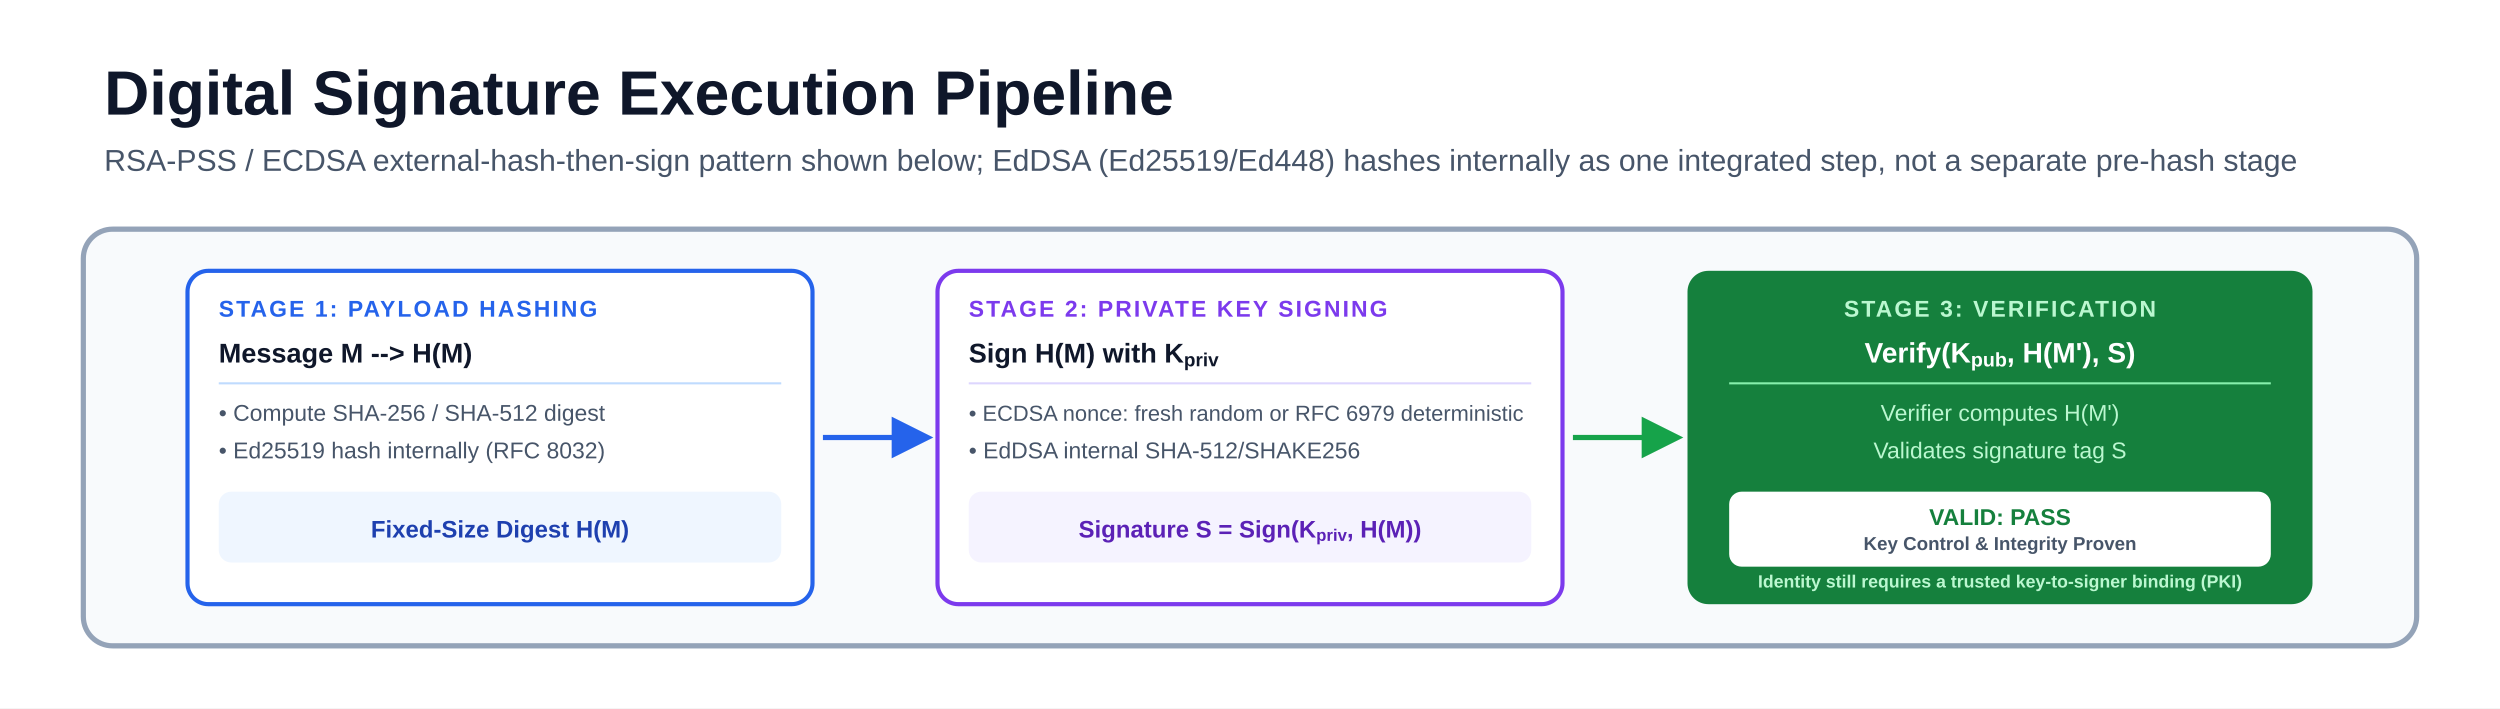
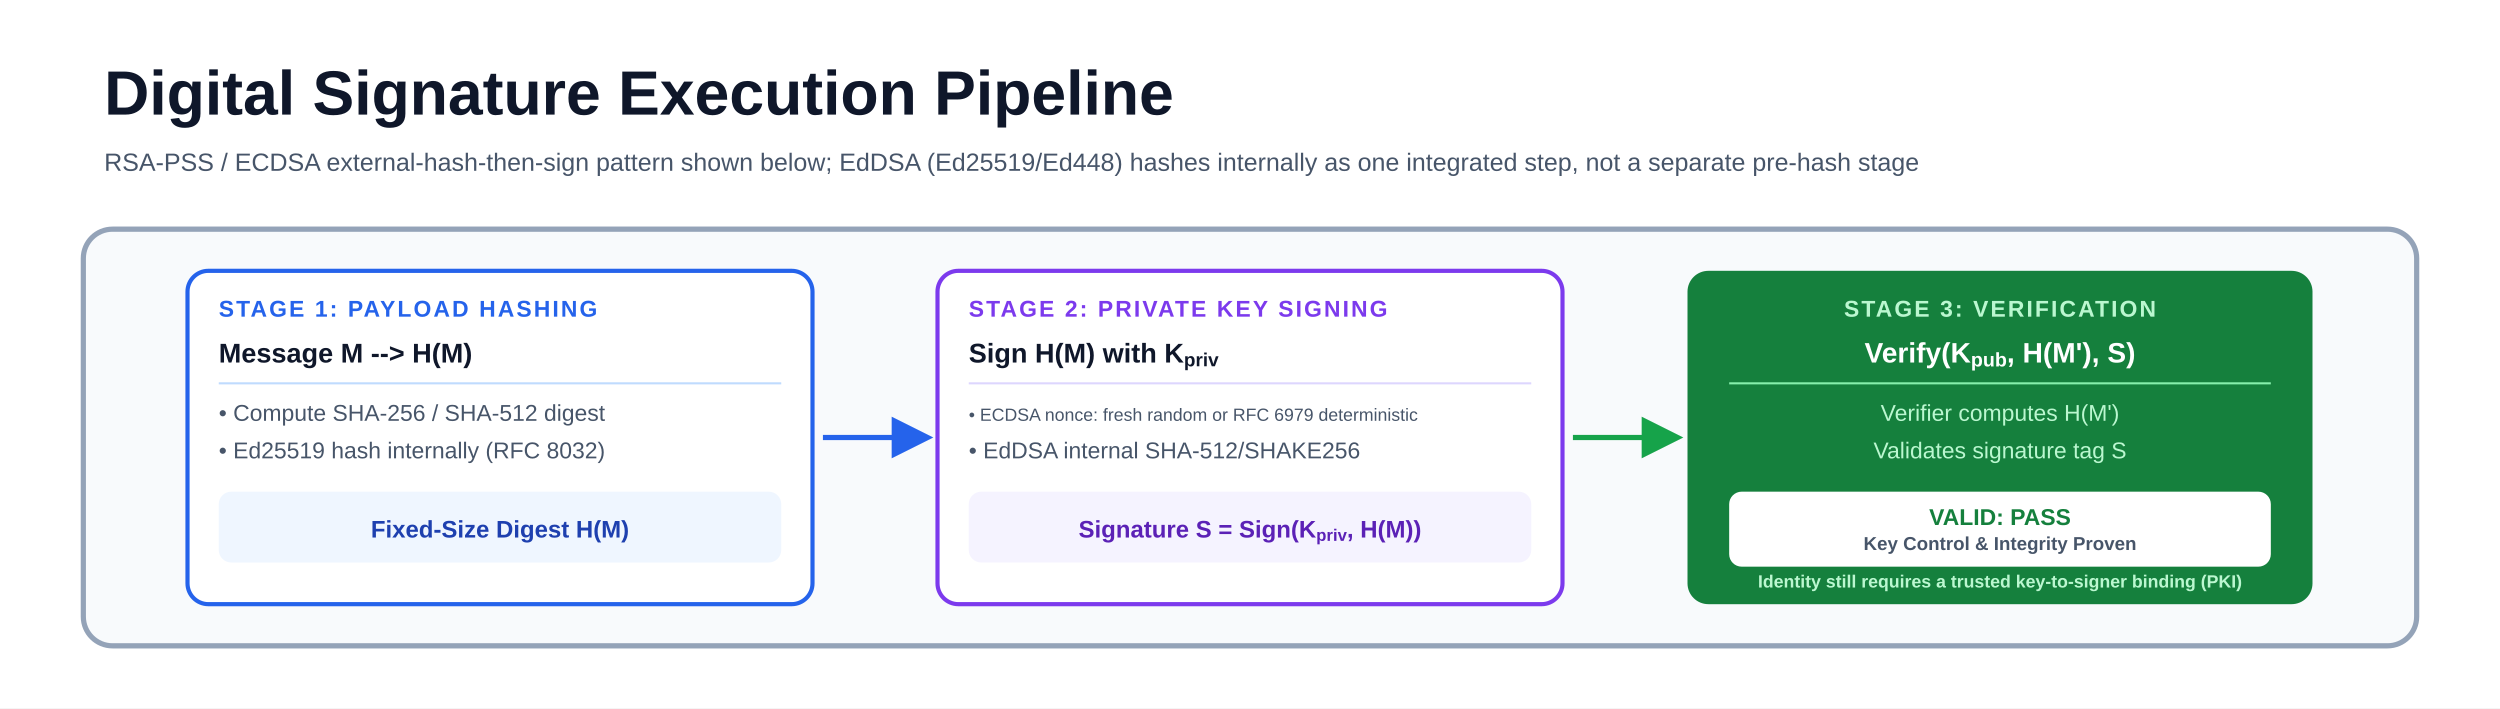
<svg xmlns="http://www.w3.org/2000/svg" viewBox="0 0 1200 340" font-family="-apple-system, BlinkMacSystemFont, 'Segoe UI', Arial, sans-serif">
  <rect width="1200" height="340" fill="#ffffff" />
  <defs>
    <marker id="arrow-blue" viewBox="0 0 10 10" refX="8.5" refY="5" markerWidth="8" markerHeight="8" orient="auto">
      <path d="M0 0 L10 5 L0 10Z" fill="#2563eb" />
    </marker>
    <marker id="arrow-green" viewBox="0 0 10 10" refX="8.5" refY="5" markerWidth="8" markerHeight="8" orient="auto">
      <path d="M0 0 L10 5 L0 10Z" fill="#16a34a" />
    </marker>
  </defs>
  <text x="50" y="55" font-size="30" font-weight="850" fill="#0f172a">Digital Signature Execution Pipeline</text>
-   <text x="50" y="82" font-size="14.5" fill="#475569">RSA-PSS / ECDSA external-hash-then-sign pattern shown below; EdDSA (Ed25519/Ed448) hashes internally as one integrated step, not a separate pre-hash stage</text>
+   <text x="50" y="82" font-size="12" fill="#475569">RSA-PSS / ECDSA external-hash-then-sign pattern shown below; EdDSA (Ed25519/Ed448) hashes internally as one integrated step, not a separate pre-hash stage</text>
  <rect x="40" y="110" width="1120" height="200" rx="14" fill="#f8fafc" stroke="#94a3b8" stroke-width="2.5" />
  <rect x="90" y="130" width="300" height="160" rx="10" fill="#ffffff" stroke="#2563eb" stroke-width="2" />
  <text x="105" y="152" font-size="11" font-weight="900" letter-spacing="1" fill="#2563eb">STAGE 1: PAYLOAD HASHING</text>
  <text x="105" y="174" font-size="13" font-weight="800" fill="#0f172a">Message M --&gt; H(M)</text>
  <line x1="105" y1="184" x2="375" y2="184" stroke="#bfdbfe" stroke-width="1" />
  <text x="105" y="202" font-size="11" fill="#475569">• Compute SHA-256 / SHA-512 digest</text>
  <text x="105" y="220" font-size="11" fill="#475569">• Ed25519 hash internally (RFC 8032)</text>
  <rect x="105" y="236" width="270" height="34" rx="6" fill="#eff6ff" />
  <text x="240" y="258" font-size="11.5" font-weight="800" fill="#1e40af" text-anchor="middle">Fixed-Size Digest H(M)</text>
  <path d="M 395 210 L 445 210" fill="none" stroke="#2563eb" stroke-width="2.5" marker-end="url(#arrow-blue)" />
  <rect x="450" y="130" width="300" height="160" rx="10" fill="#ffffff" stroke="#7c3aed" stroke-width="2" />
  <text x="465" y="152" font-size="11" font-weight="900" letter-spacing="1" fill="#7c3aed">STAGE 2: PRIVATE KEY SIGNING</text>
  <text x="465" y="174" font-size="13" font-weight="800" fill="#0f172a">Sign H(M) with K<tspan baseline-shift="sub" font-size="70%">priv</tspan>
  </text>
  <line x1="465" y1="184" x2="735" y2="184" stroke="#ddd6fe" stroke-width="1" />
-   <text x="465" y="202" font-size="10.5" fill="#475569">• ECDSA nonce: fresh random or RFC 6979 deterministic</text>
+   <text x="465" y="202" font-size="8.5" fill="#475569">• ECDSA nonce: fresh random or RFC 6979 deterministic</text>
  <text x="465" y="220" font-size="11" fill="#475569">• EdDSA internal SHA-512/SHAKE256</text>
  <rect x="465" y="236" width="270" height="34" rx="6" fill="#f5f3ff" />
  <text x="600" y="258" font-size="11.5" font-weight="800" fill="#5b21b6" text-anchor="middle">Signature S = Sign(K<tspan baseline-shift="sub" font-size="70%">priv</tspan>, H(M))</text>
  <path d="M 755 210 L 805 210" fill="none" stroke="#16a34a" stroke-width="2.5" marker-end="url(#arrow-green)" />
  <rect x="810" y="130" width="300" height="160" rx="10" fill="#15803d" />
  <text x="960" y="152" font-size="11" font-weight="900" letter-spacing="1" fill="#bbf7d0" text-anchor="middle">STAGE 3: VERIFICATION</text>
  <text x="960" y="174" font-size="13.5" font-weight="800" fill="#ffffff" text-anchor="middle">Verify(K<tspan baseline-shift="sub" font-size="70%">pub</tspan>, H(M'), S)</text>
  <line x1="830" y1="184" x2="1090" y2="184" stroke="#86efac" stroke-width="1" />
  <text x="960" y="202" font-size="11" fill="#bbf7d0" text-anchor="middle">Verifier computes H(M')</text>
  <text x="960" y="220" font-size="11" fill="#bbf7d0" text-anchor="middle">Validates signature tag S</text>
  <rect x="830" y="236" width="260" height="36" rx="6" fill="#ffffff" />
  <text x="960" y="252" font-size="11" font-weight="900" fill="#15803d" text-anchor="middle">VALID: PASS</text>
  <text x="960" y="264" font-size="9" font-weight="600" fill="#475569" text-anchor="middle">Key Control &amp; Integrity Proven</text>
  <text x="960" y="282" font-size="8.5" font-weight="600" fill="#bbf7d0" text-anchor="middle">Identity still requires a trusted key-to-signer binding (PKI)</text>
</svg>
